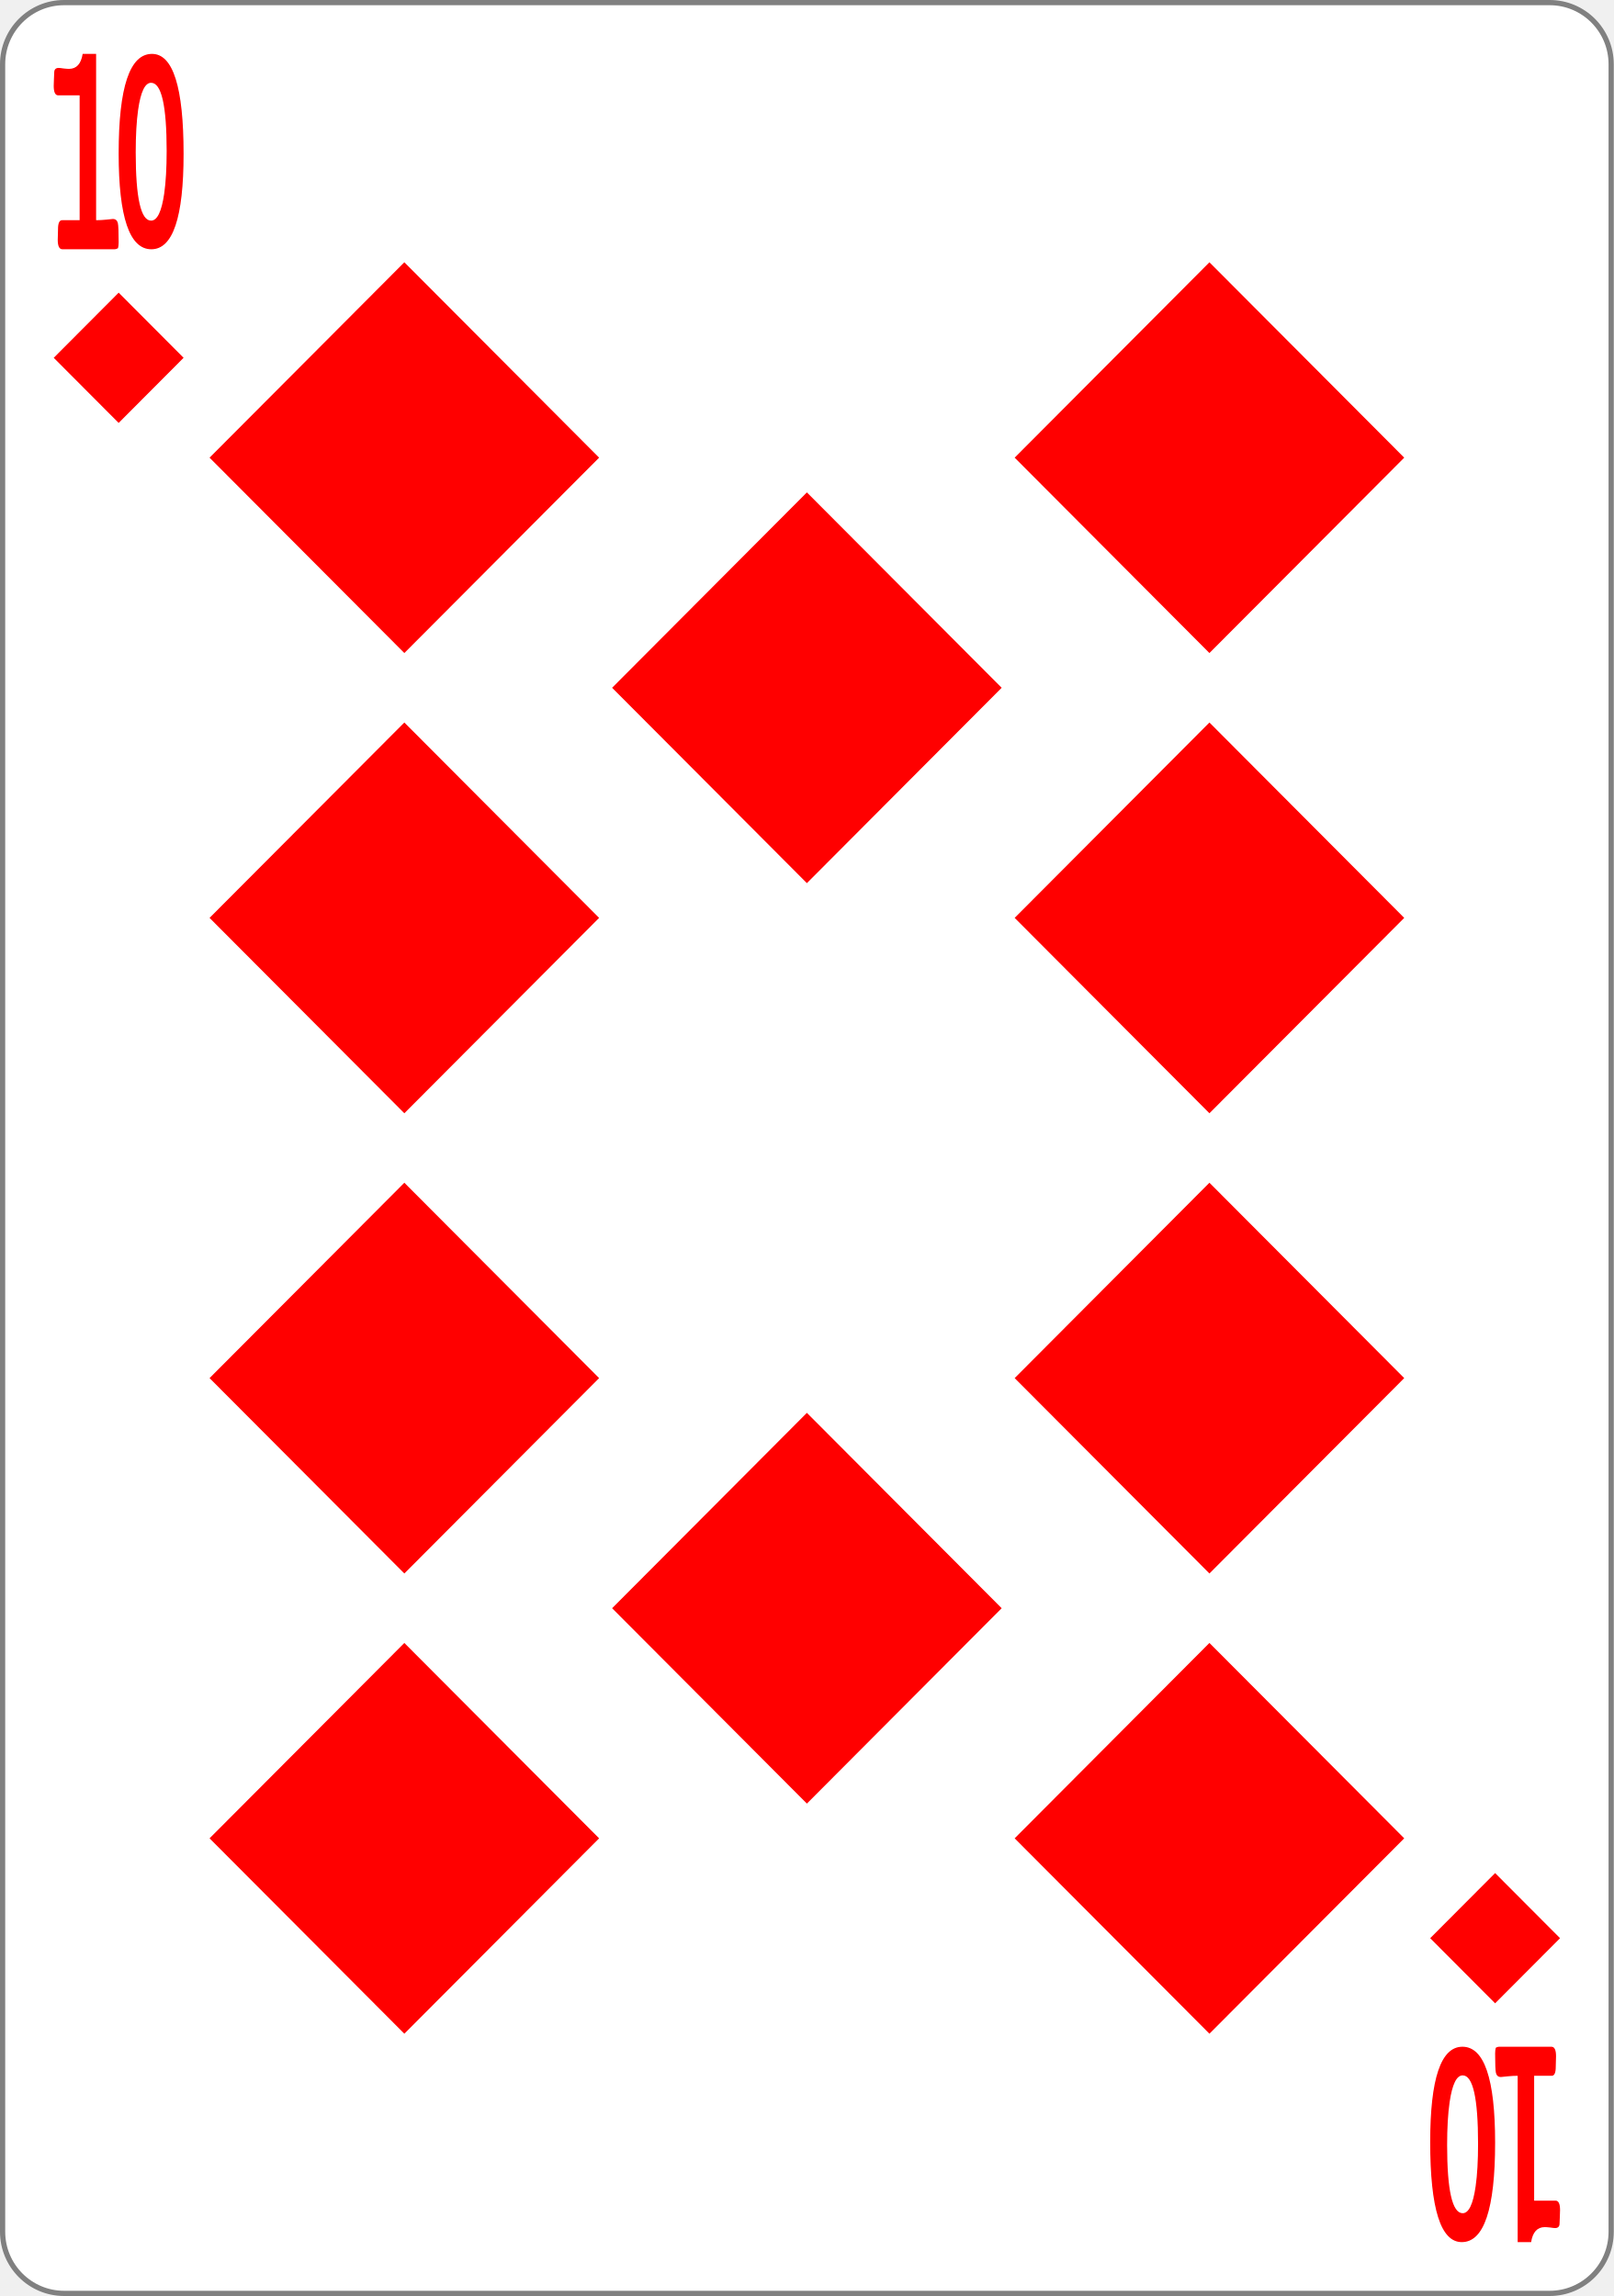
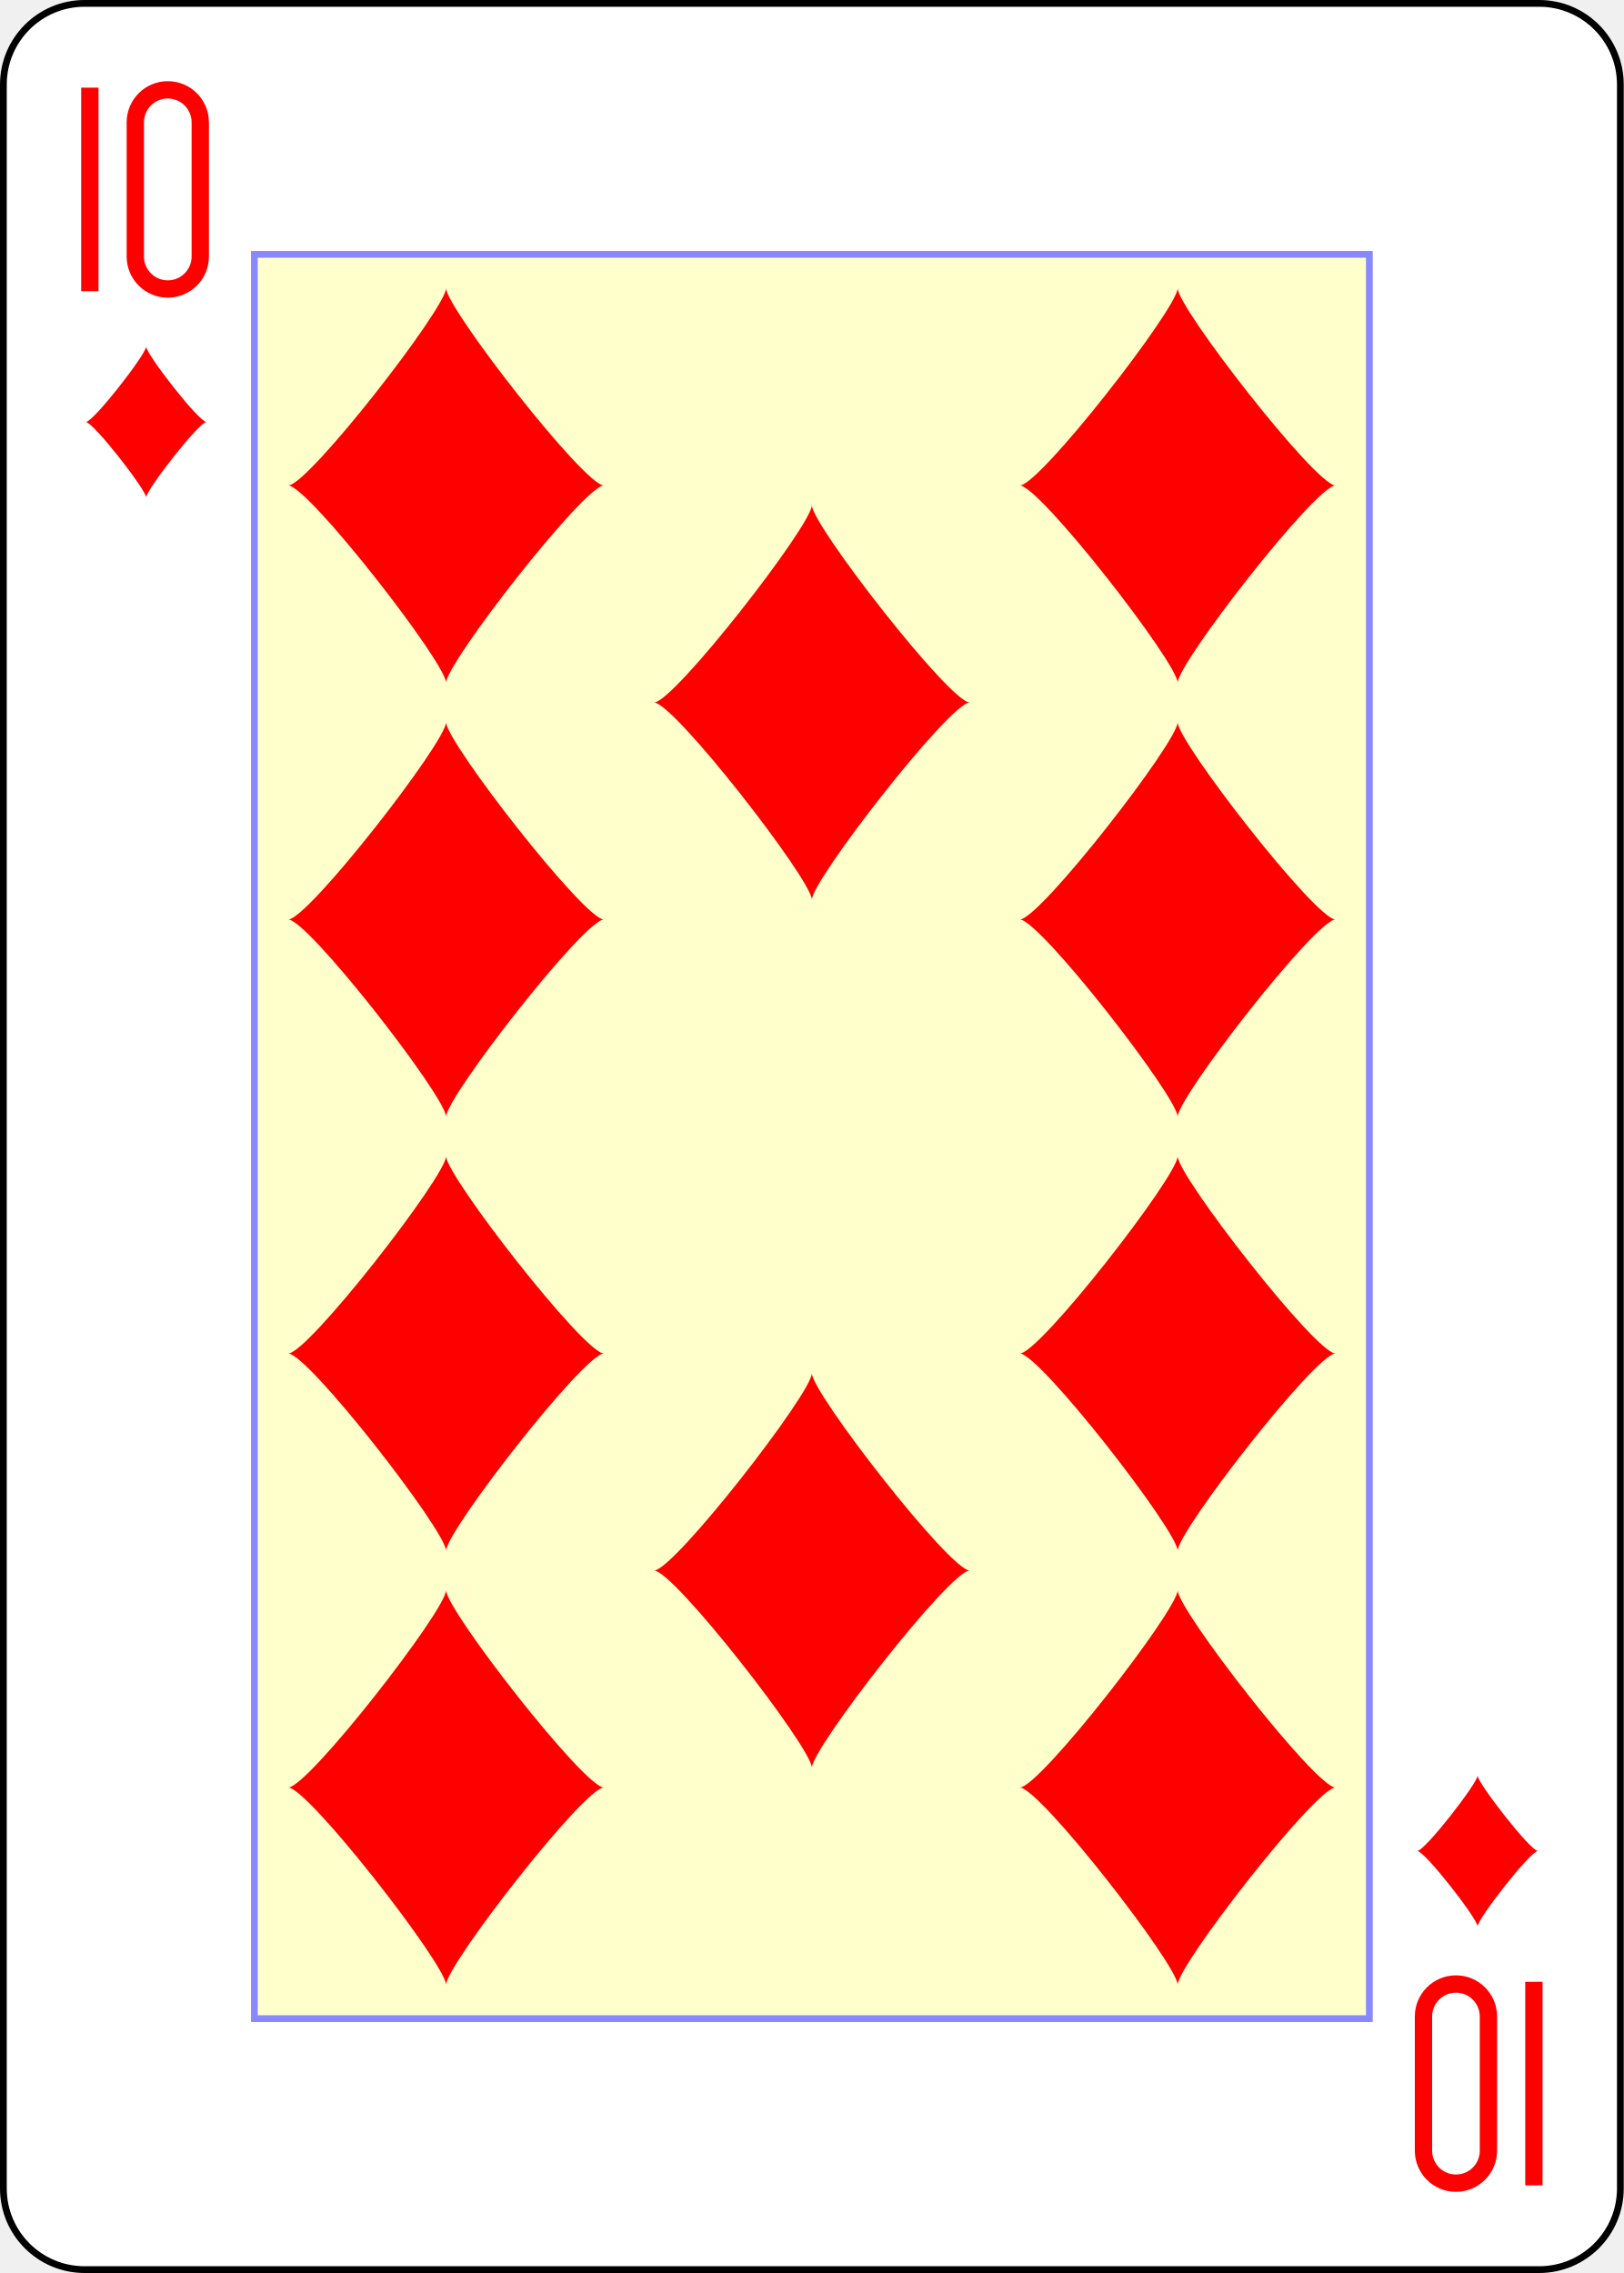
- <svg xmlns="http://www.w3.org/2000/svg" width="234" height="333" id="svg2" version="1.1">
-   <defs id="defs4" />
-   <g id="layer1" transform="translate(0,-719.3622)">
-     <g id="g933">
-       <rect rx="8.919" ry="8.946" y="719.74" x="0.378" height="332.244" width="233.244" id="rect4266" style="fill:#ffffff;fill-opacity:1;stroke:#808080;stroke-width:0.756;stroke-linecap:butt;stroke-linejoin:miter;stroke-miterlimit:4;stroke-dasharray:none;stroke-opacity:1" />
-       <g transform="matrix(0.07348588,0,0,0.07370838,-248.0173,933.6006)" id="g4233" style="fill:none;stroke:#000000;stroke-width:3.181;stroke-opacity:1" />
-       <g clip-path="none" style="fill:none;stroke:#000000;stroke-width:3.181;stroke-opacity:1" id="g4211" transform="matrix(0.07348588,0,0,0.07370838,-248.0173,933.6006)" />
-       <g transform="matrix(0.07348588,0,0,0.07370838,-248.0173,933.6006)" id="g4227" style="fill:none;stroke:#000000;stroke-width:3.181;stroke-opacity:1" />
-       <path id="path4884-1" d="M 58.63,814.076 86.873,785.74 58.63,757.403 30.386,785.74 Z" style="fill:#ff0000;fill-opacity:1;stroke:none;stroke-width:1" />
-       <path id="path4884-1-4" d="M 58.63,1014.321 86.873,985.985 58.63,957.648 30.386,985.985 Z" style="fill:#ff0000;fill-opacity:1;stroke:none;stroke-width:1" />
-       <path id="path4884-1-4-1" d="M 58.63,947.573 86.873,919.236 58.63,890.9 30.386,919.236 Z" style="fill:#ff0000;fill-opacity:1;stroke:none;stroke-width:1" />
-       <path id="path4884-1-7" d="M 58.63,880.825 86.873,852.488 58.63,824.151 30.386,852.488 Z" style="fill:#ff0000;fill-opacity:1;stroke:none;stroke-width:1" />
-       <path id="path4884-1-40" d="M 175.37,814.076 203.614,785.74 175.37,757.403 147.127,785.74 Z" style="fill:#ff0000;fill-opacity:1;stroke:none;stroke-width:1" />
-       <path id="path4884-1-4-9" d="m 175.37,1014.321 28.244,-28.337 -28.244,-28.337 -28.244,28.337 z" style="fill:#ff0000;fill-opacity:1;stroke:none;stroke-width:1" />
-       <path id="path4884-1-4-1-4" d="M 175.37,947.573 203.614,919.236 175.37,890.9 147.127,919.236 Z" style="fill:#ff0000;fill-opacity:1;stroke:none;stroke-width:1" />
-       <path id="path4884-1-7-8" d="M 175.37,880.825 203.614,852.488 175.37,824.151 147.127,852.488 Z" style="fill:#ff0000;fill-opacity:1;stroke:none;stroke-width:1" />
-       <path id="path4884-1-40-8" d="M 117,980.947 145.244,952.61 117,924.274 88.756,952.61 Z" style="fill:#ff0000;fill-opacity:1;stroke:none;stroke-width:1" />
-       <path id="path4884-1-40-8-2" d="M 117,847.45 145.244,819.114 117,790.777 88.756,819.114 Z" style="fill:#ff0000;fill-opacity:1;stroke:none;stroke-width:1" />
-       <g id="text3216-7" style="font-style:normal;font-variant:normal;font-weight:bold;font-stretch:normal;font-size:3.772px;line-height:0%;font-family:'Levenim MT';-inkscape-font-specification:'Sans Bold';letter-spacing:0px;word-spacing:0px;fill:#ff0000;fill-opacity:1;stroke:none;stroke-width:1" transform="scale(0.7218475,1.385334)" aria-label="1">
-         <path id="path900" style="font-size:28.97px;line-height:1.25;stroke-width:1" d="m 23.835,544.63 q 0,0.354 -0.127,0.622 -0.339,0.113 -0.736,0.113 H 12.533 q -0.934,0 -0.934,-0.99 0,-0.17 0.028,-0.538 0.028,-0.382 0.028,-0.58 0,-0.934 0.82,-0.934 h 3.522 v -13.071 h -4.3 q -0.905,0 -0.905,-0.99 0,-0.212 0.042,-0.679 0.057,-0.481 0.057,-0.721 0,-0.481 0.905,-0.481 0.255,0 0.962,0.057 0.707,0.042 1.103,0.042 2.263,0 2.744,-1.57 h 2.702 v 17.413 q 0.948,0 2.037,-0.057 1.103,-0.071 1.316,-0.071 0.82,0 1.018,0.439 0.156,0.382 0.156,1.995 z" />
-       </g>
-       <g id="text3990-14" style="font-style:normal;font-variant:normal;font-weight:bold;font-stretch:normal;font-size:3.772px;line-height:0%;font-family:'Levenim MT';-inkscape-font-specification:'Sans Bold';letter-spacing:0px;word-spacing:0px;fill:#ff0000;fill-opacity:1;stroke:none;stroke-width:1" transform="scale(0.6991885,1.43023)" aria-label="0">
-         <path id="path897" style="font-size:27.659px;line-height:1.25;stroke-width:1" d="m 38.073,518.577 q 0,9.67 -6.685,9.67 -6.78,0 -6.78,-9.724 0,-10.089 6.915,-10.089 6.55,0 6.55,10.143 z m -3.511,-0.284 q 0,-6.928 -3.228,-6.928 -1.891,0 -2.688,2.742 -0.5,1.729 -0.5,4.308 0,6.928 3.187,6.928 1.904,0 2.715,-2.728 0.513,-1.756 0.513,-4.322 z" />
-       </g>
-       <path id="path4884-1-4-5-3" d="m 17.206,780.702 9.415,-9.446 -9.415,-9.446 -9.415,9.446 z" style="fill:#ff0000;fill-opacity:1;stroke:none;stroke-width:1" />
-       <g id="text3216-7-2" style="font-style:normal;font-variant:normal;font-weight:bold;font-stretch:normal;font-size:3.772px;line-height:0%;font-family:'Levenim MT';-inkscape-font-specification:'Sans Bold';letter-spacing:0px;word-spacing:0px;fill:#ff0000;fill-opacity:1;stroke:none;stroke-width:1" transform="scale(-0.7218475,-1.385334)" aria-label="1">
-         <path id="path906" style="font-size:28.97px;line-height:1.25;stroke-width:1" d="m -300.333,-734.284 q 0,0.354 -0.127,0.622 -0.34,0.113 -0.736,0.113 h -10.44 q -0.934,0 -0.934,-0.99 0,-0.17 0.028,-0.538 0.028,-0.382 0.028,-0.58 0,-0.934 0.82,-0.934 h 3.522 v -13.071 h -4.3 q -0.905,0 -0.905,-0.99 0,-0.212 0.042,-0.679 0.057,-0.481 0.057,-0.721 0,-0.481 0.905,-0.481 0.255,0 0.962,0.057 0.707,0.042 1.103,0.042 2.263,0 2.744,-1.57 h 2.702 v 17.413 q 0.948,0 2.037,-0.057 1.103,-0.071 1.316,-0.071 0.82,0 1.018,0.439 0.156,0.382 0.156,1.995 z" />
-       </g>
-       <g id="text3990-14-6" style="font-style:normal;font-variant:normal;font-weight:bold;font-stretch:normal;font-size:3.772px;line-height:0%;font-family:'Levenim MT';-inkscape-font-specification:'Sans Bold';letter-spacing:0px;word-spacing:0px;fill:#ff0000;fill-opacity:1;stroke:none;stroke-width:1" transform="scale(-0.6991885,-1.43023)" aria-label="0">
-         <path id="path903" style="font-size:27.659px;line-height:1.25;stroke-width:1" d="m -296.601,-720.192 q 0,9.67 -6.685,9.67 -6.78,0 -6.78,-9.724 0,-10.089 6.915,-10.089 6.55,0 6.55,10.143 z m -3.511,-0.284 q 0,-6.928 -3.228,-6.928 -1.891,0 -2.688,2.742 -0.5,1.729 -0.5,4.308 0,6.928 3.187,6.928 1.904,0 2.715,-2.728 0.513,-1.756 0.513,-4.322 z" />
-       </g>
-       <path id="path4884-1-4-5-3-5" d="m 216.794,991.022 9.415,9.446 -9.415,9.445 -9.415,-9.445 z" style="fill:#ff0000;fill-opacity:1;stroke:none;stroke-width:1" />
-     </g>
+ <svg xmlns="http://www.w3.org/2000/svg" xmlns:xlink="http://www.w3.org/1999/xlink" class="card" face="TD" height="3.5in" preserveAspectRatio="none" viewBox="-120 -168 240 336" width="2.5in">
+   <defs>
+     <symbol id="SDT" viewBox="-600 -600 1200 1200" preserveAspectRatio="xMinYMid">
+       <path d="M-400 0C-350 0 0 -450 0 -500C0 -450 350 0 400 0C350 0 0 450 0 500C0 450 -350 0 -400 0Z" fill="red" />
+     </symbol>
+     <symbol id="VDT" viewBox="-500 -500 1000 1000" preserveAspectRatio="xMinYMid">
+       <path d="M-260 430L-260 -430M-50 0L-50 -310A150 150 0 0 1 250 -310L250 310A150 150 0 0 1 -50 310Z" stroke="red" stroke-width="80" stroke-linecap="square" stroke-miterlimit="1.5" fill="none" />
+     </symbol>
+     <rect id="XDT" width="164.8" height="260.8" x="-82.4" y="-130.4" />
+   </defs>
+   <rect width="239" height="335" x="-119.5" y="-167.5" rx="12" ry="12" fill="white" stroke="black" />
+   <use xlink:href="#XDT" width="164.8" height="260.8" stroke="#88f" fill="#FFC" />
+   <use xlink:href="#VDT" height="32" width="32" x="-114.4" y="-156" />
+   <use xlink:href="#SDT" height="26.769" width="26.769" x="-111.784" y="-119" />
+   <use xlink:href="#SDT" height="70" width="70" x="-89.067" y="-131.234" />
+   <use xlink:href="#SDT" height="70" width="70" x="19.067" y="-131.234" />
+   <use xlink:href="#SDT" height="70" width="70" x="-89.067" y="-67.078" />
+   <use xlink:href="#SDT" height="70" width="70" x="19.067" y="-67.078" />
+   <use xlink:href="#SDT" height="70" width="70" x="-35" y="-99.156" />
+   <g transform="rotate(180)">
+     <use xlink:href="#VDT" height="32" width="32" x="-114.4" y="-156" />
+     <use xlink:href="#SDT" height="26.769" width="26.769" x="-111.784" y="-119" />
+     <use xlink:href="#SDT" height="70" width="70" x="-89.067" y="-131.234" />
+     <use xlink:href="#SDT" height="70" width="70" x="19.067" y="-131.234" />
+     <use xlink:href="#SDT" height="70" width="70" x="-89.067" y="-67.078" />
+     <use xlink:href="#SDT" height="70" width="70" x="19.067" y="-67.078" />
+     <use xlink:href="#SDT" height="70" width="70" x="-35" y="-99.156" />
  </g>
</svg>
